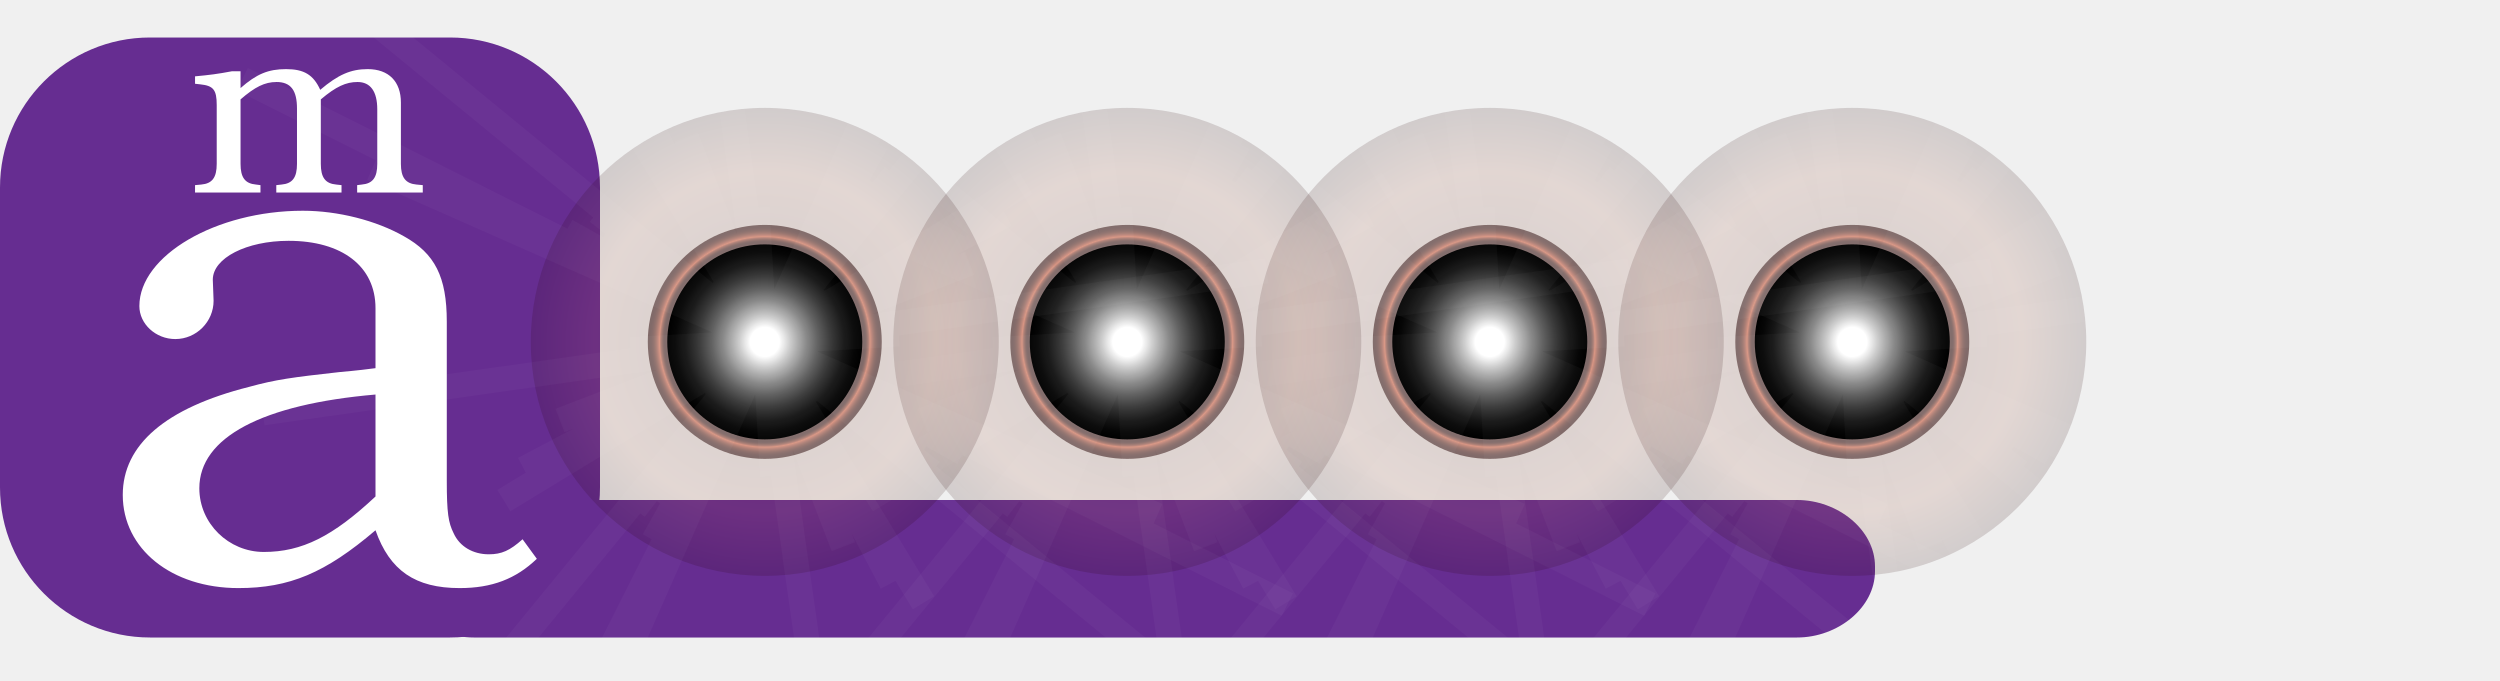
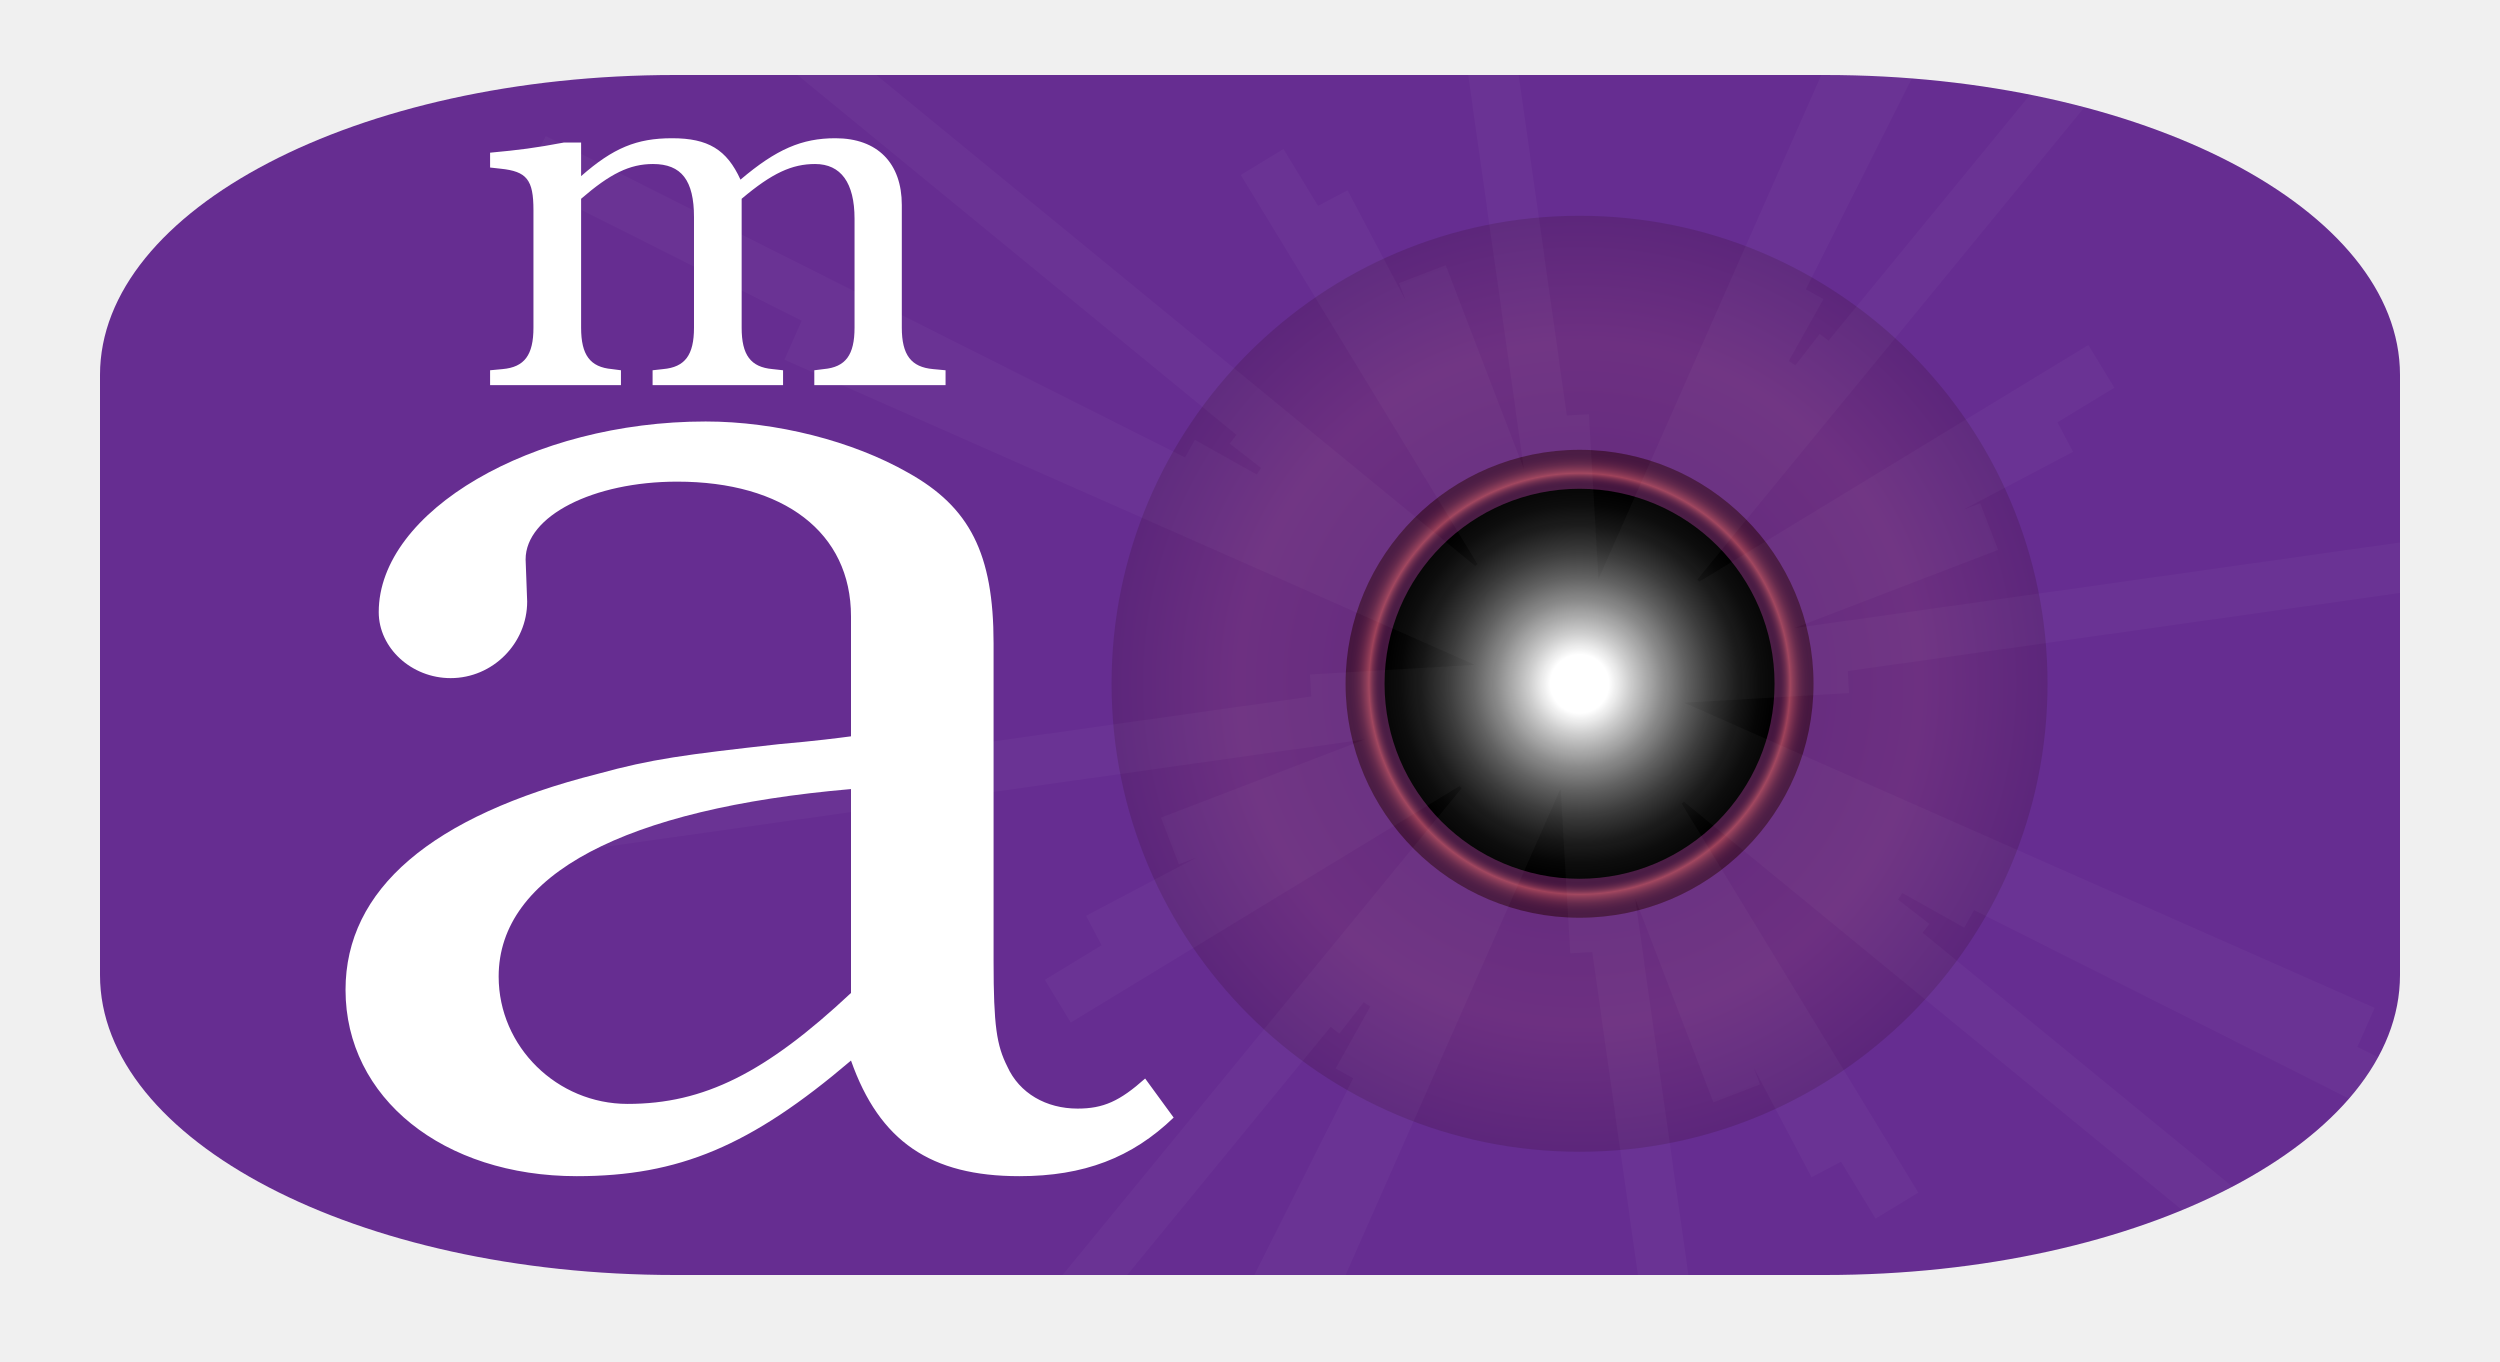
- <svg xmlns="http://www.w3.org/2000/svg" version="1.1" x="0px" y="0px" width="200px" height="54.48px" viewBox="0 0 200 54.48" enable-background="new 0 0 200 54.48" xml:space="preserve">
-   <g id="Layer_1">
-     <path fill="#662D91" d="M48,39c0,6.627-5.373,12-12,12H12C5.373,51,0,45.627,0,39V15C0,8.373,5.373,3,12,3h24   c6.627,0,12,5.373,12,12V39z" />
+ <svg xmlns="http://www.w3.org/2000/svg" version="1.1" id="Layer_1" x="0px" y="0px" width="100px" height="54.48px" viewBox="0 0 100 54.48" enable-background="new 0 0 100 54.48" xml:space="preserve">
+   <g id="Layer_1_1_">
+     <path fill="#662D91" d="M96,39c0,6.627-10.299,12-23,12H27C14.298,51,4,45.627,4,39V15C4,8.373,14.298,3,27,3h46   c12.701,0,23,5.373,23,12V39z" />
    <g id="Layer_3">
	</g>
-     <text transform="matrix(1 0 0 1 15.2593 15.4043)" fill="#FFFFFF" font-family="'BookmanOldStyle'" font-size="20">m</text>
-     <path fill="#662D91" d="M150,45.688c0,2.934-2.978,5.312-6.233,5.312H37.896C34.64,51,32,48.622,32,45.688v-0.377   C32,42.378,34.64,40,37.896,40h105.871c3.256,0,6.233,2.378,6.233,5.312V45.688z" />
+     <text transform="matrix(1 0 0 1 19.2598 15.4043)" fill="#FFFFFF" font-family="'BookmanOldStyle'" font-size="20">m</text>
    <g>
-       <line fill="none" x1="148.182" y1="27.351" x2="156.363" y2="31.896" />
-       <circle fill="none" cx="148.182" cy="27.351" r="7.8" />
-       <circle fill="none" cx="148.182" cy="27.351" r="9.359" />
-       <polyline fill="none" points="148.182,27.351 155.729,11.977 148.182,27.351 140.635,42.725 148.182,27.351 163.555,34.898     148.182,27.351 132.809,19.803 148.182,27.351 160.533,21.66 148.182,27.351 135.83,33.041 148.182,27.351 153.872,39.703     148.182,27.351 142.491,14.999 148.182,27.351 167.455,17.187 148.182,27.351 128.908,37.515 148.182,27.351 158.346,46.624     148.182,27.351 138.018,8.077 148.182,27.351 164.566,21.063 148.182,27.351 131.797,33.638 148.182,27.351 154.469,43.734     148.182,27.351 141.895,10.966 148.182,27.351 177.05,-7.866 148.182,27.351 119.313,62.567 148.182,27.351 183.398,56.219     148.182,27.351 112.965,-1.518 148.182,27.351 157.065,11.476 148.182,27.351 139.298,43.226 148.182,27.351 164.057,36.234     148.182,27.351 132.307,18.467 148.182,27.351 169.195,-14.451 148.182,27.351 127.168,69.152 148.182,27.351 189.983,48.365     148.182,27.351 106.38,6.336 148.182,27.351 156.705,14.541 148.182,27.351 139.658,40.16 148.182,27.351 160.991,35.875     148.182,27.351 135.372,18.827 148.182,27.351 188.336,21.671 148.182,27.351 108.027,33.03 148.182,27.351 153.861,67.505     148.182,27.351 142.502,-12.804 148.182,27.351 158.58,13.969 148.182,27.351 137.783,40.732 148.182,27.351 161.563,37.748     148.182,27.351 134.801,16.953 148.182,27.351 158.905,26.725 148.182,27.351 137.458,27.977 148.182,27.351 148.808,38.074     148.182,27.351 147.556,16.627 148.182,27.351 150.637,21.79 148.182,27.351 145.727,32.912 148.182,27.351 153.742,29.806     148.182,27.351 142.621,24.896 148.182,27.351 153.008,23.311 148.182,27.351 143.355,31.391 148.182,27.351 152.222,32.178     148.182,27.351 144.142,22.524 148.182,27.351 169.054,14.654 148.182,27.351 127.31,40.047 148.182,27.351 160.878,48.223     148.182,27.351 135.485,6.479 148.182,27.351 162.06,-4.05 148.182,27.351 134.304,58.752 148.182,27.351 179.583,41.229     148.182,27.351 116.781,13.473   " />
-       <radialGradient id="SVGID_1_" cx="148.182" cy="27.351" r="18.72" gradientUnits="userSpaceOnUse">
+       <line fill="none" x1="63.182" y1="27.352" x2="71.363" y2="31.896" />
+       <circle fill="none" cx="63.182" cy="27.351" r="7.8" />
+       <circle fill="none" cx="63.182" cy="27.351" r="9.359" />
+       <polyline fill="none" points="63.182,27.352 70.729,11.978 63.182,27.352 55.635,42.726 63.182,27.352 78.555,34.898     63.182,27.352 47.809,19.804 63.182,27.352 75.533,21.66 63.182,27.352 50.83,33.041 63.182,27.352 68.872,39.703 63.182,27.352     57.491,14.999 63.182,27.352 82.455,17.188 63.182,27.352 43.908,37.516 63.182,27.352 73.346,46.624 63.182,27.352 53.018,8.077     63.182,27.352 79.566,21.063 63.182,27.352 46.797,33.639 63.182,27.352 69.469,43.734 63.182,27.352 56.895,10.966     63.182,27.352 92.05,-7.866 63.182,27.352 34.313,62.567 63.182,27.352 98.398,56.219 63.182,27.352 27.965,-1.518 63.182,27.352     72.064,11.477 63.182,27.352 54.298,43.227 63.182,27.352 79.057,36.234 63.182,27.352 47.307,18.467 63.182,27.352     84.195,-14.451 63.182,27.352 42.168,69.152 63.182,27.352 104.982,48.365 63.182,27.352 21.38,6.336 63.182,27.352     71.705,14.541 63.182,27.352 54.658,40.16 63.182,27.352 75.991,35.875 63.182,27.352 50.372,18.827 63.182,27.352     103.336,21.671 63.182,27.352 23.027,33.03 63.182,27.352 68.861,67.505 63.182,27.352 57.502,-12.804 63.182,27.352     73.58,13.969 63.182,27.352 52.783,40.732 63.182,27.352 76.563,37.748 63.182,27.352 49.801,16.953 63.182,27.352 73.904,26.726     63.182,27.352 52.458,27.978 63.182,27.352 63.809,38.074 63.182,27.352 62.557,16.627 63.182,27.352 65.637,21.79 63.182,27.352     60.727,32.912 63.182,27.352 68.742,29.807 63.182,27.352 57.621,24.896 63.182,27.352 68.008,23.312 63.182,27.352     58.355,31.392 63.182,27.352 67.223,32.179 63.182,27.352 59.143,22.524 63.182,27.352 84.055,14.654 63.182,27.352     42.311,40.047 63.182,27.352 75.878,48.224 63.182,27.352 50.484,6.479 63.182,27.352 77.061,-4.05 63.182,27.352 49.305,58.752     63.182,27.352 94.583,41.229 63.182,27.352 31.781,13.474   " />
+       <radialGradient id="SVGID_1_" cx="384.022" cy="-242.191" r="18.721" gradientTransform="matrix(1 0 0 -1 -320.8398 -214.8398)" gradientUnits="userSpaceOnUse">
        <stop offset="0" style="stop-color:#230000" />
        <stop offset="0.73" style="stop-color:#93432A" />
        <stop offset="1" style="stop-color:#230000" />
      </radialGradient>
-       <circle opacity="0.15" fill="url(#SVGID_1_)" cx="148.182" cy="27.351" r="18.72" />
-       <radialGradient id="SVGID_2_" cx="148.182" cy="27.351" r="9.36" gradientUnits="userSpaceOnUse">
+       <circle opacity="0.15" fill="url(#SVGID_1_)" enable-background="new    " cx="63.182" cy="27.351" r="18.72" />
+       <radialGradient id="SVGID_2_" cx="384.022" cy="-242.191" r="9.359" gradientTransform="matrix(1 0 0 -1 -320.8398 -214.8398)" gradientUnits="userSpaceOnUse">
        <stop offset="0.15" style="stop-color:#FFFFFF" />
        <stop offset="0.211" style="stop-color:#E2D1D2" />
        <stop offset="0.292" style="stop-color:#BF9A9C" />
        <stop offset="0.361" style="stop-color:#A67276" />
        <stop offset="0.416" style="stop-color:#975A5E" />
        <stop offset="0.45" style="stop-color:#915155" />
        <stop offset="0.555" style="stop-color:#6C3638" />
        <stop offset="0.684" style="stop-color:#44191A" />
        <stop offset="0.787" style="stop-color:#2C0707" />
        <stop offset="0.85" style="stop-color:#230000" />
        <stop offset="0.857" style="stop-color:#270201" />
        <stop offset="0.865" style="stop-color:#340805" />
        <stop offset="0.872" style="stop-color:#48120B" />
        <stop offset="0.88" style="stop-color:#652114" />
        <stop offset="0.888" style="stop-color:#8B331F" />
        <stop offset="0.895" style="stop-color:#B8492D" />
        <stop offset="0.9" style="stop-color:#D65836" />
        <stop offset="0.903" style="stop-color:#C95232" />
        <stop offset="0.915" style="stop-color:#9D3C25" />
        <stop offset="0.927" style="stop-color:#782A1A" />
        <stop offset="0.939" style="stop-color:#591B10" />
        <stop offset="0.952" style="stop-color:#410F09" />
        <stop offset="0.966" style="stop-color:#300604" />
        <stop offset="0.981" style="stop-color:#260201" />
        <stop offset="1" style="stop-color:#230000" />
      </radialGradient>
-       <circle opacity="0.5" fill="url(#SVGID_2_)" cx="148.182" cy="27.351" r="9.359" />
-       <radialGradient id="SVGID_3_" cx="148.182" cy="27.351" r="7.8" gradientUnits="userSpaceOnUse">
+       <circle opacity="0.5" fill="url(#SVGID_2_)" enable-background="new    " cx="63.182" cy="27.351" r="9.359" />
+       <radialGradient id="SVGID_3_" cx="384.022" cy="-242.191" r="7.801" gradientTransform="matrix(1 0 0 -1 -320.8398 -214.8398)" gradientUnits="userSpaceOnUse">
        <stop offset="0.15" style="stop-color:#FFFFFF" />
        <stop offset="0.282" style="stop-color:#C2C2C2" />
        <stop offset="0.425" style="stop-color:#888888" />
        <stop offset="0.564" style="stop-color:#575757" />
        <stop offset="0.694" style="stop-color:#313131" />
        <stop offset="0.813" style="stop-color:#161616" />
        <stop offset="0.919" style="stop-color:#060606" />
        <stop offset="1" style="stop-color:#000000" />
      </radialGradient>
-       <circle fill="url(#SVGID_3_)" cx="148.182" cy="27.351" r="7.8" />
-       <polyline opacity="0.03" fill="none" stroke="#FFFFFF" stroke-width="2" stroke-miterlimit="10" points="148.182,27.351     155.729,11.977 148.182,27.351 140.635,42.725 148.182,27.351 163.555,34.898 148.182,27.351 132.809,19.803 148.182,27.351     160.533,21.66 148.182,27.351 135.83,33.041 148.182,27.351 153.872,39.703 148.182,27.351 142.491,14.999 148.182,27.351     167.455,17.187 148.182,27.351 128.908,37.515 148.182,27.351 158.346,46.624 148.182,27.351 138.018,8.077 148.182,27.351     164.566,21.063 148.182,27.351 131.797,33.638 148.182,27.351 154.469,43.734 148.182,27.351 141.895,10.966 148.182,27.351     177.05,-7.866 148.182,27.351 119.313,62.567 148.182,27.351 183.398,56.219 148.182,27.351 112.965,-1.518 148.182,27.351     157.065,11.476 148.182,27.351 139.298,43.226 148.182,27.351 164.057,36.234 148.182,27.351 132.307,18.467 148.182,27.351     169.195,-14.451 148.182,27.351 127.168,69.152 148.182,27.351 189.983,48.365 148.182,27.351 106.38,6.336 148.182,27.351     156.705,14.541 148.182,27.351 139.658,40.16 148.182,27.351 160.991,35.875 148.182,27.351 135.372,18.827 148.182,27.351     188.336,21.671 148.182,27.351 108.027,33.03 148.182,27.351 153.861,67.505 148.182,27.351 142.502,-12.804 148.182,27.351     158.58,13.969 148.182,27.351 137.783,40.732 148.182,27.351 161.563,37.748 148.182,27.351 134.801,16.953 148.182,27.351     158.905,26.725 148.182,27.351 137.458,27.977 148.182,27.351 148.808,38.074 148.182,27.351 147.556,16.627 148.182,27.351     150.637,21.79 148.182,27.351 145.727,32.912 148.182,27.351 153.742,29.806 148.182,27.351 142.621,24.896 148.182,27.351     153.008,23.311 148.182,27.351 143.355,31.391 148.182,27.351 152.222,32.178 148.182,27.351 144.142,22.524 148.182,27.351     169.054,14.654 148.182,27.351 127.31,40.047 148.182,27.351 160.878,48.223 148.182,27.351 135.485,6.479 148.182,27.351     162.06,-4.05 148.182,27.351 134.304,58.752 148.182,27.351 179.583,41.229 148.182,27.351 116.781,13.473   " />
+       <circle fill="url(#SVGID_3_)" cx="63.182" cy="27.351" r="7.8" />
+       <polyline opacity="0.03" fill="none" stroke="#FFFFFF" stroke-width="2" stroke-miterlimit="10" enable-background="new    " points="    63.182,27.352 70.729,11.978 63.182,27.352 55.635,42.726 63.182,27.352 78.555,34.898 63.182,27.352 47.809,19.804     63.182,27.352 75.533,21.66 63.182,27.352 50.83,33.041 63.182,27.352 68.872,39.703 63.182,27.352 57.491,14.999 63.182,27.352     82.455,17.188 63.182,27.352 43.908,37.516 63.182,27.352 73.346,46.624 63.182,27.352 53.018,8.077 63.182,27.352 79.566,21.063     63.182,27.352 46.797,33.639 63.182,27.352 69.469,43.734 63.182,27.352 56.895,10.966 63.182,27.352 92.05,-7.866 63.182,27.352     34.313,62.567 63.182,27.352 98.398,56.219 63.182,27.352 27.965,-1.518 63.182,27.352 72.064,11.477 63.182,27.352     54.298,43.227 63.182,27.352 79.057,36.234 63.182,27.352 47.307,18.467 63.182,27.352 84.195,-14.451 63.182,27.352     42.168,69.152 63.182,27.352 104.982,48.365 63.182,27.352 21.38,6.336 63.182,27.352 71.705,14.541 63.182,27.352 54.658,40.16     63.182,27.352 75.991,35.875 63.182,27.352 50.372,18.827 63.182,27.352 103.336,21.671 63.182,27.352 23.027,33.03     63.182,27.352 68.861,67.505 63.182,27.352 57.502,-12.804 63.182,27.352 73.58,13.969 63.182,27.352 52.783,40.732     63.182,27.352 76.563,37.748 63.182,27.352 49.801,16.953 63.182,27.352 73.904,26.726 63.182,27.352 52.458,27.978     63.182,27.352 63.809,38.074 63.182,27.352 62.557,16.627 63.182,27.352 65.637,21.79 63.182,27.352 60.727,32.912 63.182,27.352     68.742,29.807 63.182,27.352 57.621,24.896 63.182,27.352 68.008,23.312 63.182,27.352 58.355,31.392 63.182,27.352     67.223,32.179 63.182,27.352 59.143,22.524 63.182,27.352 84.055,14.654 63.182,27.352 42.311,40.047 63.182,27.352     75.878,48.224 63.182,27.352 50.484,6.479 63.182,27.352 77.061,-4.05 63.182,27.352 49.305,58.752 63.182,27.352 94.583,41.229     63.182,27.352 31.781,13.474   " />
    </g>
-     <g>
-       <line fill="none" x1="119.182" y1="27.351" x2="127.363" y2="31.896" />
-       <circle fill="none" cx="119.182" cy="27.351" r="7.8" />
-       <circle fill="none" cx="119.182" cy="27.351" r="9.359" />
-       <polyline fill="none" points="119.182,27.351 126.729,11.977 119.182,27.351 111.635,42.725 119.182,27.351 134.555,34.898     119.182,27.351 103.809,19.803 119.182,27.351 131.533,21.66 119.182,27.351 106.83,33.041 119.182,27.351 124.872,39.703     119.182,27.351 113.491,14.999 119.182,27.351 138.455,17.187 119.182,27.351 99.908,37.515 119.182,27.351 129.346,46.624     119.182,27.351 109.018,8.077 119.182,27.351 135.566,21.063 119.182,27.351 102.797,33.638 119.182,27.351 125.469,43.734     119.182,27.351 112.895,10.966 119.182,27.351 148.05,-7.866 119.182,27.351 90.313,62.567 119.182,27.351 154.398,56.219     119.182,27.351 83.965,-1.518 119.182,27.351 128.065,11.476 119.182,27.351 110.298,43.226 119.182,27.351 135.057,36.234     119.182,27.351 103.307,18.467 119.182,27.351 140.195,-14.451 119.182,27.351 98.168,69.152 119.182,27.351 160.983,48.365     119.182,27.351 77.38,6.336 119.182,27.351 127.705,14.541 119.182,27.351 110.658,40.16 119.182,27.351 131.991,35.875     119.182,27.351 106.372,18.827 119.182,27.351 159.336,21.671 119.182,27.351 79.027,33.03 119.182,27.351 124.861,67.505     119.182,27.351 113.502,-12.804 119.182,27.351 129.58,13.969 119.182,27.351 108.783,40.732 119.182,27.351 132.563,37.748     119.182,27.351 105.801,16.953 119.182,27.351 129.905,26.725 119.182,27.351 108.458,27.977 119.182,27.351 119.808,38.074     119.182,27.351 118.556,16.627 119.182,27.351 121.637,21.79 119.182,27.351 116.727,32.912 119.182,27.351 124.742,29.806     119.182,27.351 113.621,24.896 119.182,27.351 124.008,23.311 119.182,27.351 114.355,31.391 119.182,27.351 123.222,32.178     119.182,27.351 115.142,22.524 119.182,27.351 140.054,14.654 119.182,27.351 98.31,40.047 119.182,27.351 131.878,48.223     119.182,27.351 106.485,6.479 119.182,27.351 133.06,-4.05 119.182,27.351 105.304,58.752 119.182,27.351 150.583,41.229     119.182,27.351 87.781,13.473   " />
-       <radialGradient id="SVGID_4_" cx="119.182" cy="27.351" r="18.72" gradientUnits="userSpaceOnUse">
-         <stop offset="0" style="stop-color:#230000" />
-         <stop offset="0.73" style="stop-color:#93432A" />
-         <stop offset="1" style="stop-color:#230000" />
-       </radialGradient>
-       <circle opacity="0.15" fill="url(#SVGID_4_)" cx="119.182" cy="27.351" r="18.72" />
-       <radialGradient id="SVGID_5_" cx="119.182" cy="27.351" r="9.36" gradientUnits="userSpaceOnUse">
-         <stop offset="0.15" style="stop-color:#FFFFFF" />
-         <stop offset="0.211" style="stop-color:#E2D1D2" />
-         <stop offset="0.292" style="stop-color:#BF9A9C" />
-         <stop offset="0.361" style="stop-color:#A67276" />
-         <stop offset="0.416" style="stop-color:#975A5E" />
-         <stop offset="0.45" style="stop-color:#915155" />
-         <stop offset="0.555" style="stop-color:#6C3638" />
-         <stop offset="0.684" style="stop-color:#44191A" />
-         <stop offset="0.787" style="stop-color:#2C0707" />
-         <stop offset="0.85" style="stop-color:#230000" />
-         <stop offset="0.857" style="stop-color:#270201" />
-         <stop offset="0.865" style="stop-color:#340805" />
-         <stop offset="0.872" style="stop-color:#48120B" />
-         <stop offset="0.88" style="stop-color:#652114" />
-         <stop offset="0.888" style="stop-color:#8B331F" />
-         <stop offset="0.895" style="stop-color:#B8492D" />
-         <stop offset="0.9" style="stop-color:#D65836" />
-         <stop offset="0.903" style="stop-color:#C95232" />
-         <stop offset="0.915" style="stop-color:#9D3C25" />
-         <stop offset="0.927" style="stop-color:#782A1A" />
-         <stop offset="0.939" style="stop-color:#591B10" />
-         <stop offset="0.952" style="stop-color:#410F09" />
-         <stop offset="0.966" style="stop-color:#300604" />
-         <stop offset="0.981" style="stop-color:#260201" />
-         <stop offset="1" style="stop-color:#230000" />
-       </radialGradient>
-       <circle opacity="0.5" fill="url(#SVGID_5_)" cx="119.182" cy="27.351" r="9.359" />
-       <radialGradient id="SVGID_6_" cx="119.182" cy="27.351" r="7.8" gradientUnits="userSpaceOnUse">
-         <stop offset="0.15" style="stop-color:#FFFFFF" />
-         <stop offset="0.282" style="stop-color:#C2C2C2" />
-         <stop offset="0.425" style="stop-color:#888888" />
-         <stop offset="0.564" style="stop-color:#575757" />
-         <stop offset="0.694" style="stop-color:#313131" />
-         <stop offset="0.813" style="stop-color:#161616" />
-         <stop offset="0.919" style="stop-color:#060606" />
-         <stop offset="1" style="stop-color:#000000" />
-       </radialGradient>
-       <circle fill="url(#SVGID_6_)" cx="119.182" cy="27.351" r="7.8" />
-       <polyline opacity="0.03" fill="none" stroke="#FFFFFF" stroke-width="2" stroke-miterlimit="10" points="119.182,27.351     126.729,11.977 119.182,27.351 111.635,42.725 119.182,27.351 134.555,34.898 119.182,27.351 103.809,19.803 119.182,27.351     131.533,21.66 119.182,27.351 106.83,33.041 119.182,27.351 124.872,39.703 119.182,27.351 113.491,14.999 119.182,27.351     138.455,17.187 119.182,27.351 99.908,37.515 119.182,27.351 129.346,46.624 119.182,27.351 109.018,8.077 119.182,27.351     135.566,21.063 119.182,27.351 102.797,33.638 119.182,27.351 125.469,43.734 119.182,27.351 112.895,10.966 119.182,27.351     148.05,-7.866 119.182,27.351 90.313,62.567 119.182,27.351 154.398,56.219 119.182,27.351 83.965,-1.518 119.182,27.351     128.065,11.476 119.182,27.351 110.298,43.226 119.182,27.351 135.057,36.234 119.182,27.351 103.307,18.467 119.182,27.351     140.195,-14.451 119.182,27.351 98.168,69.152 119.182,27.351 160.983,48.365 119.182,27.351 77.38,6.336 119.182,27.351     127.705,14.541 119.182,27.351 110.658,40.16 119.182,27.351 131.991,35.875 119.182,27.351 106.372,18.827 119.182,27.351     159.336,21.671 119.182,27.351 79.027,33.03 119.182,27.351 124.861,67.505 119.182,27.351 113.502,-12.804 119.182,27.351     129.58,13.969 119.182,27.351 108.783,40.732 119.182,27.351 132.563,37.748 119.182,27.351 105.801,16.953 119.182,27.351     129.905,26.725 119.182,27.351 108.458,27.977 119.182,27.351 119.808,38.074 119.182,27.351 118.556,16.627 119.182,27.351     121.637,21.79 119.182,27.351 116.727,32.912 119.182,27.351 124.742,29.806 119.182,27.351 113.621,24.896 119.182,27.351     124.008,23.311 119.182,27.351 114.355,31.391 119.182,27.351 123.222,32.178 119.182,27.351 115.142,22.524 119.182,27.351     140.054,14.654 119.182,27.351 98.31,40.047 119.182,27.351 131.878,48.223 119.182,27.351 106.485,6.479 119.182,27.351     133.06,-4.05 119.182,27.351 105.304,58.752 119.182,27.351 150.583,41.229 119.182,27.351 87.781,13.473   " />
-     </g>
-     <g>
-       <line fill="none" x1="90.182" y1="27.351" x2="98.363" y2="31.896" />
-       <circle fill="none" cx="90.182" cy="27.351" r="7.8" />
-       <circle fill="none" cx="90.182" cy="27.351" r="9.359" />
-       <polyline fill="none" points="90.182,27.351 97.729,11.977 90.182,27.351 82.635,42.725 90.182,27.351 105.555,34.898     90.182,27.351 74.809,19.803 90.182,27.351 102.533,21.66 90.182,27.351 77.83,33.041 90.182,27.351 95.872,39.703 90.182,27.351     84.491,14.999 90.182,27.351 109.455,17.187 90.182,27.351 70.908,37.515 90.182,27.351 100.346,46.624 90.182,27.351     80.018,8.077 90.182,27.351 106.566,21.063 90.182,27.351 73.797,33.638 90.182,27.351 96.469,43.734 90.182,27.351     83.895,10.966 90.182,27.351 119.05,-7.866 90.182,27.351 61.313,62.567 90.182,27.351 125.398,56.219 90.182,27.351     54.965,-1.518 90.182,27.351 99.065,11.476 90.182,27.351 81.298,43.226 90.182,27.351 106.057,36.234 90.182,27.351     74.307,18.467 90.182,27.351 111.195,-14.451 90.182,27.351 69.168,69.152 90.182,27.351 131.983,48.365 90.182,27.351     48.38,6.336 90.182,27.351 98.705,14.541 90.182,27.351 81.658,40.16 90.182,27.351 102.991,35.875 90.182,27.351 77.372,18.827     90.182,27.351 130.336,21.671 90.182,27.351 50.027,33.03 90.182,27.351 95.861,67.505 90.182,27.351 84.502,-12.804     90.182,27.351 100.58,13.969 90.182,27.351 79.783,40.732 90.182,27.351 103.563,37.748 90.182,27.351 76.801,16.953     90.182,27.351 100.905,26.725 90.182,27.351 79.458,27.977 90.182,27.351 90.808,38.074 90.182,27.351 89.556,16.627     90.182,27.351 92.637,21.79 90.182,27.351 87.727,32.912 90.182,27.351 95.742,29.806 90.182,27.351 84.621,24.896 90.182,27.351     95.008,23.311 90.182,27.351 85.355,31.391 90.182,27.351 94.222,32.178 90.182,27.351 86.142,22.524 90.182,27.351     111.054,14.654 90.182,27.351 69.31,40.047 90.182,27.351 102.878,48.223 90.182,27.351 77.485,6.479 90.182,27.351 104.06,-4.05     90.182,27.351 76.304,58.752 90.182,27.351 121.583,41.229 90.182,27.351 58.781,13.473   " />
-       <radialGradient id="SVGID_7_" cx="90.182" cy="27.351" r="18.72" gradientUnits="userSpaceOnUse">
-         <stop offset="0" style="stop-color:#230000" />
-         <stop offset="0.73" style="stop-color:#93432A" />
-         <stop offset="1" style="stop-color:#230000" />
-       </radialGradient>
-       <circle opacity="0.15" fill="url(#SVGID_7_)" cx="90.182" cy="27.351" r="18.72" />
-       <radialGradient id="SVGID_8_" cx="90.182" cy="27.351" r="9.36" gradientUnits="userSpaceOnUse">
-         <stop offset="0.15" style="stop-color:#FFFFFF" />
-         <stop offset="0.211" style="stop-color:#E2D1D2" />
-         <stop offset="0.292" style="stop-color:#BF9A9C" />
-         <stop offset="0.361" style="stop-color:#A67276" />
-         <stop offset="0.416" style="stop-color:#975A5E" />
-         <stop offset="0.45" style="stop-color:#915155" />
-         <stop offset="0.555" style="stop-color:#6C3638" />
-         <stop offset="0.684" style="stop-color:#44191A" />
-         <stop offset="0.787" style="stop-color:#2C0707" />
-         <stop offset="0.85" style="stop-color:#230000" />
-         <stop offset="0.857" style="stop-color:#270201" />
-         <stop offset="0.865" style="stop-color:#340805" />
-         <stop offset="0.872" style="stop-color:#48120B" />
-         <stop offset="0.88" style="stop-color:#652114" />
-         <stop offset="0.888" style="stop-color:#8B331F" />
-         <stop offset="0.895" style="stop-color:#B8492D" />
-         <stop offset="0.9" style="stop-color:#D65836" />
-         <stop offset="0.903" style="stop-color:#C95232" />
-         <stop offset="0.915" style="stop-color:#9D3C25" />
-         <stop offset="0.927" style="stop-color:#782A1A" />
-         <stop offset="0.939" style="stop-color:#591B10" />
-         <stop offset="0.952" style="stop-color:#410F09" />
-         <stop offset="0.966" style="stop-color:#300604" />
-         <stop offset="0.981" style="stop-color:#260201" />
-         <stop offset="1" style="stop-color:#230000" />
-       </radialGradient>
-       <circle opacity="0.5" fill="url(#SVGID_8_)" cx="90.182" cy="27.351" r="9.359" />
-       <radialGradient id="SVGID_9_" cx="90.182" cy="27.351" r="7.8" gradientUnits="userSpaceOnUse">
-         <stop offset="0.15" style="stop-color:#FFFFFF" />
-         <stop offset="0.282" style="stop-color:#C2C2C2" />
-         <stop offset="0.425" style="stop-color:#888888" />
-         <stop offset="0.564" style="stop-color:#575757" />
-         <stop offset="0.694" style="stop-color:#313131" />
-         <stop offset="0.813" style="stop-color:#161616" />
-         <stop offset="0.919" style="stop-color:#060606" />
-         <stop offset="1" style="stop-color:#000000" />
-       </radialGradient>
-       <circle fill="url(#SVGID_9_)" cx="90.182" cy="27.351" r="7.8" />
-       <polyline opacity="0.03" fill="none" stroke="#FFFFFF" stroke-width="2" stroke-miterlimit="10" points="90.182,27.351     97.729,11.977 90.182,27.351 82.635,42.725 90.182,27.351 105.555,34.898 90.182,27.351 74.809,19.803 90.182,27.351     102.533,21.66 90.182,27.351 77.83,33.041 90.182,27.351 95.872,39.703 90.182,27.351 84.491,14.999 90.182,27.351     109.455,17.187 90.182,27.351 70.908,37.515 90.182,27.351 100.346,46.624 90.182,27.351 80.018,8.077 90.182,27.351     106.566,21.063 90.182,27.351 73.797,33.638 90.182,27.351 96.469,43.734 90.182,27.351 83.895,10.966 90.182,27.351     119.05,-7.866 90.182,27.351 61.313,62.567 90.182,27.351 125.398,56.219 90.182,27.351 54.965,-1.518 90.182,27.351     99.065,11.476 90.182,27.351 81.298,43.226 90.182,27.351 106.057,36.234 90.182,27.351 74.307,18.467 90.182,27.351     111.195,-14.451 90.182,27.351 69.168,69.152 90.182,27.351 131.983,48.365 90.182,27.351 48.38,6.336 90.182,27.351     98.705,14.541 90.182,27.351 81.658,40.16 90.182,27.351 102.991,35.875 90.182,27.351 77.372,18.827 90.182,27.351     130.336,21.671 90.182,27.351 50.027,33.03 90.182,27.351 95.861,67.505 90.182,27.351 84.502,-12.804 90.182,27.351     100.58,13.969 90.182,27.351 79.783,40.732 90.182,27.351 103.563,37.748 90.182,27.351 76.801,16.953 90.182,27.351     100.905,26.725 90.182,27.351 79.458,27.977 90.182,27.351 90.808,38.074 90.182,27.351 89.556,16.627 90.182,27.351     92.637,21.79 90.182,27.351 87.727,32.912 90.182,27.351 95.742,29.806 90.182,27.351 84.621,24.896 90.182,27.351 95.008,23.311     90.182,27.351 85.355,31.391 90.182,27.351 94.222,32.178 90.182,27.351 86.142,22.524 90.182,27.351 111.054,14.654     90.182,27.351 69.31,40.047 90.182,27.351 102.878,48.223 90.182,27.351 77.485,6.479 90.182,27.351 104.06,-4.05 90.182,27.351     76.304,58.752 90.182,27.351 121.583,41.229 90.182,27.351 58.781,13.473   " />
-     </g>
-     <g>
-       <line fill="none" x1="61.182" y1="27.351" x2="69.363" y2="31.896" />
-       <circle fill="none" cx="61.182" cy="27.351" r="7.8" />
-       <circle fill="none" cx="61.182" cy="27.351" r="9.359" />
-       <polyline fill="none" points="61.182,27.351 68.729,11.977 61.182,27.351 53.635,42.725 61.182,27.351 76.555,34.898     61.182,27.351 45.809,19.803 61.182,27.351 73.533,21.66 61.182,27.351 48.83,33.041 61.182,27.351 66.872,39.703 61.182,27.351     55.491,14.999 61.182,27.351 80.455,17.187 61.182,27.351 41.908,37.515 61.182,27.351 71.346,46.624 61.182,27.351 51.018,8.077     61.182,27.351 77.566,21.063 61.182,27.351 44.797,33.638 61.182,27.351 67.469,43.734 61.182,27.351 54.895,10.966     61.182,27.351 90.05,-7.866 61.182,27.351 32.313,62.567 61.182,27.351 96.398,56.219 61.182,27.351 25.965,-1.518 61.182,27.351     70.065,11.476 61.182,27.351 52.298,43.226 61.182,27.351 77.057,36.234 61.182,27.351 45.307,18.467 61.182,27.351     82.195,-14.451 61.182,27.351 40.168,69.152 61.182,27.351 102.983,48.365 61.182,27.351 19.38,6.336 61.182,27.351     69.705,14.541 61.182,27.351 52.658,40.16 61.182,27.351 73.991,35.875 61.182,27.351 48.372,18.827 61.182,27.351     101.336,21.671 61.182,27.351 21.027,33.03 61.182,27.351 66.861,67.505 61.182,27.351 55.502,-12.804 61.182,27.351     71.58,13.969 61.182,27.351 50.783,40.732 61.182,27.351 74.563,37.748 61.182,27.351 47.801,16.953 61.182,27.351 71.905,26.725     61.182,27.351 50.458,27.977 61.182,27.351 61.808,38.074 61.182,27.351 60.556,16.627 61.182,27.351 63.637,21.79 61.182,27.351     58.727,32.912 61.182,27.351 66.742,29.806 61.182,27.351 55.621,24.896 61.182,27.351 66.008,23.311 61.182,27.351     56.355,31.391 61.182,27.351 65.222,32.178 61.182,27.351 57.142,22.524 61.182,27.351 82.054,14.654 61.182,27.351 40.31,40.047     61.182,27.351 73.878,48.223 61.182,27.351 48.485,6.479 61.182,27.351 75.06,-4.05 61.182,27.351 47.304,58.752 61.182,27.351     92.583,41.229 61.182,27.351 29.781,13.473   " />
-       <radialGradient id="SVGID_10_" cx="61.182" cy="27.351" r="18.72" gradientUnits="userSpaceOnUse">
-         <stop offset="0" style="stop-color:#230000" />
-         <stop offset="0.73" style="stop-color:#93432A" />
-         <stop offset="1" style="stop-color:#230000" />
-       </radialGradient>
-       <circle opacity="0.15" fill="url(#SVGID_10_)" cx="61.182" cy="27.351" r="18.72" />
-       <radialGradient id="SVGID_11_" cx="61.182" cy="27.351" r="9.36" gradientUnits="userSpaceOnUse">
-         <stop offset="0.15" style="stop-color:#FFFFFF" />
-         <stop offset="0.211" style="stop-color:#E2D1D2" />
-         <stop offset="0.292" style="stop-color:#BF9A9C" />
-         <stop offset="0.361" style="stop-color:#A67276" />
-         <stop offset="0.416" style="stop-color:#975A5E" />
-         <stop offset="0.45" style="stop-color:#915155" />
-         <stop offset="0.555" style="stop-color:#6C3638" />
-         <stop offset="0.684" style="stop-color:#44191A" />
-         <stop offset="0.787" style="stop-color:#2C0707" />
-         <stop offset="0.85" style="stop-color:#230000" />
-         <stop offset="0.857" style="stop-color:#270201" />
-         <stop offset="0.865" style="stop-color:#340805" />
-         <stop offset="0.872" style="stop-color:#48120B" />
-         <stop offset="0.88" style="stop-color:#652114" />
-         <stop offset="0.888" style="stop-color:#8B331F" />
-         <stop offset="0.895" style="stop-color:#B8492D" />
-         <stop offset="0.9" style="stop-color:#D65836" />
-         <stop offset="0.903" style="stop-color:#C95232" />
-         <stop offset="0.915" style="stop-color:#9D3C25" />
-         <stop offset="0.927" style="stop-color:#782A1A" />
-         <stop offset="0.939" style="stop-color:#591B10" />
-         <stop offset="0.952" style="stop-color:#410F09" />
-         <stop offset="0.966" style="stop-color:#300604" />
-         <stop offset="0.981" style="stop-color:#260201" />
-         <stop offset="1" style="stop-color:#230000" />
-       </radialGradient>
-       <circle opacity="0.5" fill="url(#SVGID_11_)" cx="61.182" cy="27.351" r="9.359" />
-       <radialGradient id="SVGID_12_" cx="61.182" cy="27.351" r="7.8" gradientUnits="userSpaceOnUse">
-         <stop offset="0.15" style="stop-color:#FFFFFF" />
-         <stop offset="0.282" style="stop-color:#C2C2C2" />
-         <stop offset="0.425" style="stop-color:#888888" />
-         <stop offset="0.564" style="stop-color:#575757" />
-         <stop offset="0.694" style="stop-color:#313131" />
-         <stop offset="0.813" style="stop-color:#161616" />
-         <stop offset="0.919" style="stop-color:#060606" />
-         <stop offset="1" style="stop-color:#000000" />
-       </radialGradient>
-       <circle fill="url(#SVGID_12_)" cx="61.182" cy="27.351" r="7.8" />
-       <polyline opacity="0.03" fill="none" stroke="#FFFFFF" stroke-width="2" stroke-miterlimit="10" points="61.182,27.351     68.729,11.977 61.182,27.351 53.635,42.725 61.182,27.351 76.555,34.898 61.182,27.351 45.809,19.803 61.182,27.351 73.533,21.66     61.182,27.351 48.83,33.041 61.182,27.351 66.872,39.703 61.182,27.351 55.491,14.999 61.182,27.351 80.455,17.187 61.182,27.351     41.908,37.515 61.182,27.351 71.346,46.624 61.182,27.351 51.018,8.077 61.182,27.351 77.566,21.063 61.182,27.351 44.797,33.638     61.182,27.351 67.469,43.734 61.182,27.351 54.895,10.966 61.182,27.351 90.05,-7.866 61.182,27.351 32.313,62.567 61.182,27.351     96.398,56.219 61.182,27.351 25.965,-1.518 61.182,27.351 70.065,11.476 61.182,27.351 52.298,43.226 61.182,27.351     77.057,36.234 61.182,27.351 45.307,18.467 61.182,27.351 82.195,-14.451 61.182,27.351 40.168,69.152 61.182,27.351     102.983,48.365 61.182,27.351 19.38,6.336 61.182,27.351 69.705,14.541 61.182,27.351 52.658,40.16 61.182,27.351 73.991,35.875     61.182,27.351 48.372,18.827 61.182,27.351 101.336,21.671 61.182,27.351 21.027,33.03 61.182,27.351 66.861,67.505     61.182,27.351 55.502,-12.804 61.182,27.351 71.58,13.969 61.182,27.351 50.783,40.732 61.182,27.351 74.563,37.748     61.182,27.351 47.801,16.953 61.182,27.351 71.905,26.725 61.182,27.351 50.458,27.977 61.182,27.351 61.808,38.074     61.182,27.351 60.556,16.627 61.182,27.351 63.637,21.79 61.182,27.351 58.727,32.912 61.182,27.351 66.742,29.806 61.182,27.351     55.621,24.896 61.182,27.351 66.008,23.311 61.182,27.351 56.355,31.391 61.182,27.351 65.222,32.178 61.182,27.351     57.142,22.524 61.182,27.351 82.054,14.654 61.182,27.351 40.31,40.047 61.182,27.351 73.878,48.223 61.182,27.351 48.485,6.479     61.182,27.351 75.06,-4.05 61.182,27.351 47.304,58.752 61.182,27.351 92.583,41.229 61.182,27.351 29.781,13.473   " />
-     </g>
-     <text id="logo1" transform="matrix(1 0 0 1 7.7275 46.5)" fill="#FFFFFF" font-family="'BookmanOldStyle'" font-size="60">a</text>
+     <text id="logo1" transform="matrix(1 0 0 1 11.7275 46.5)" fill="#FFFFFF" font-family="'BookmanOldStyle'" font-size="60">a</text>
  </g>
-   <g id="Layer_2">
- </g>
</svg>
